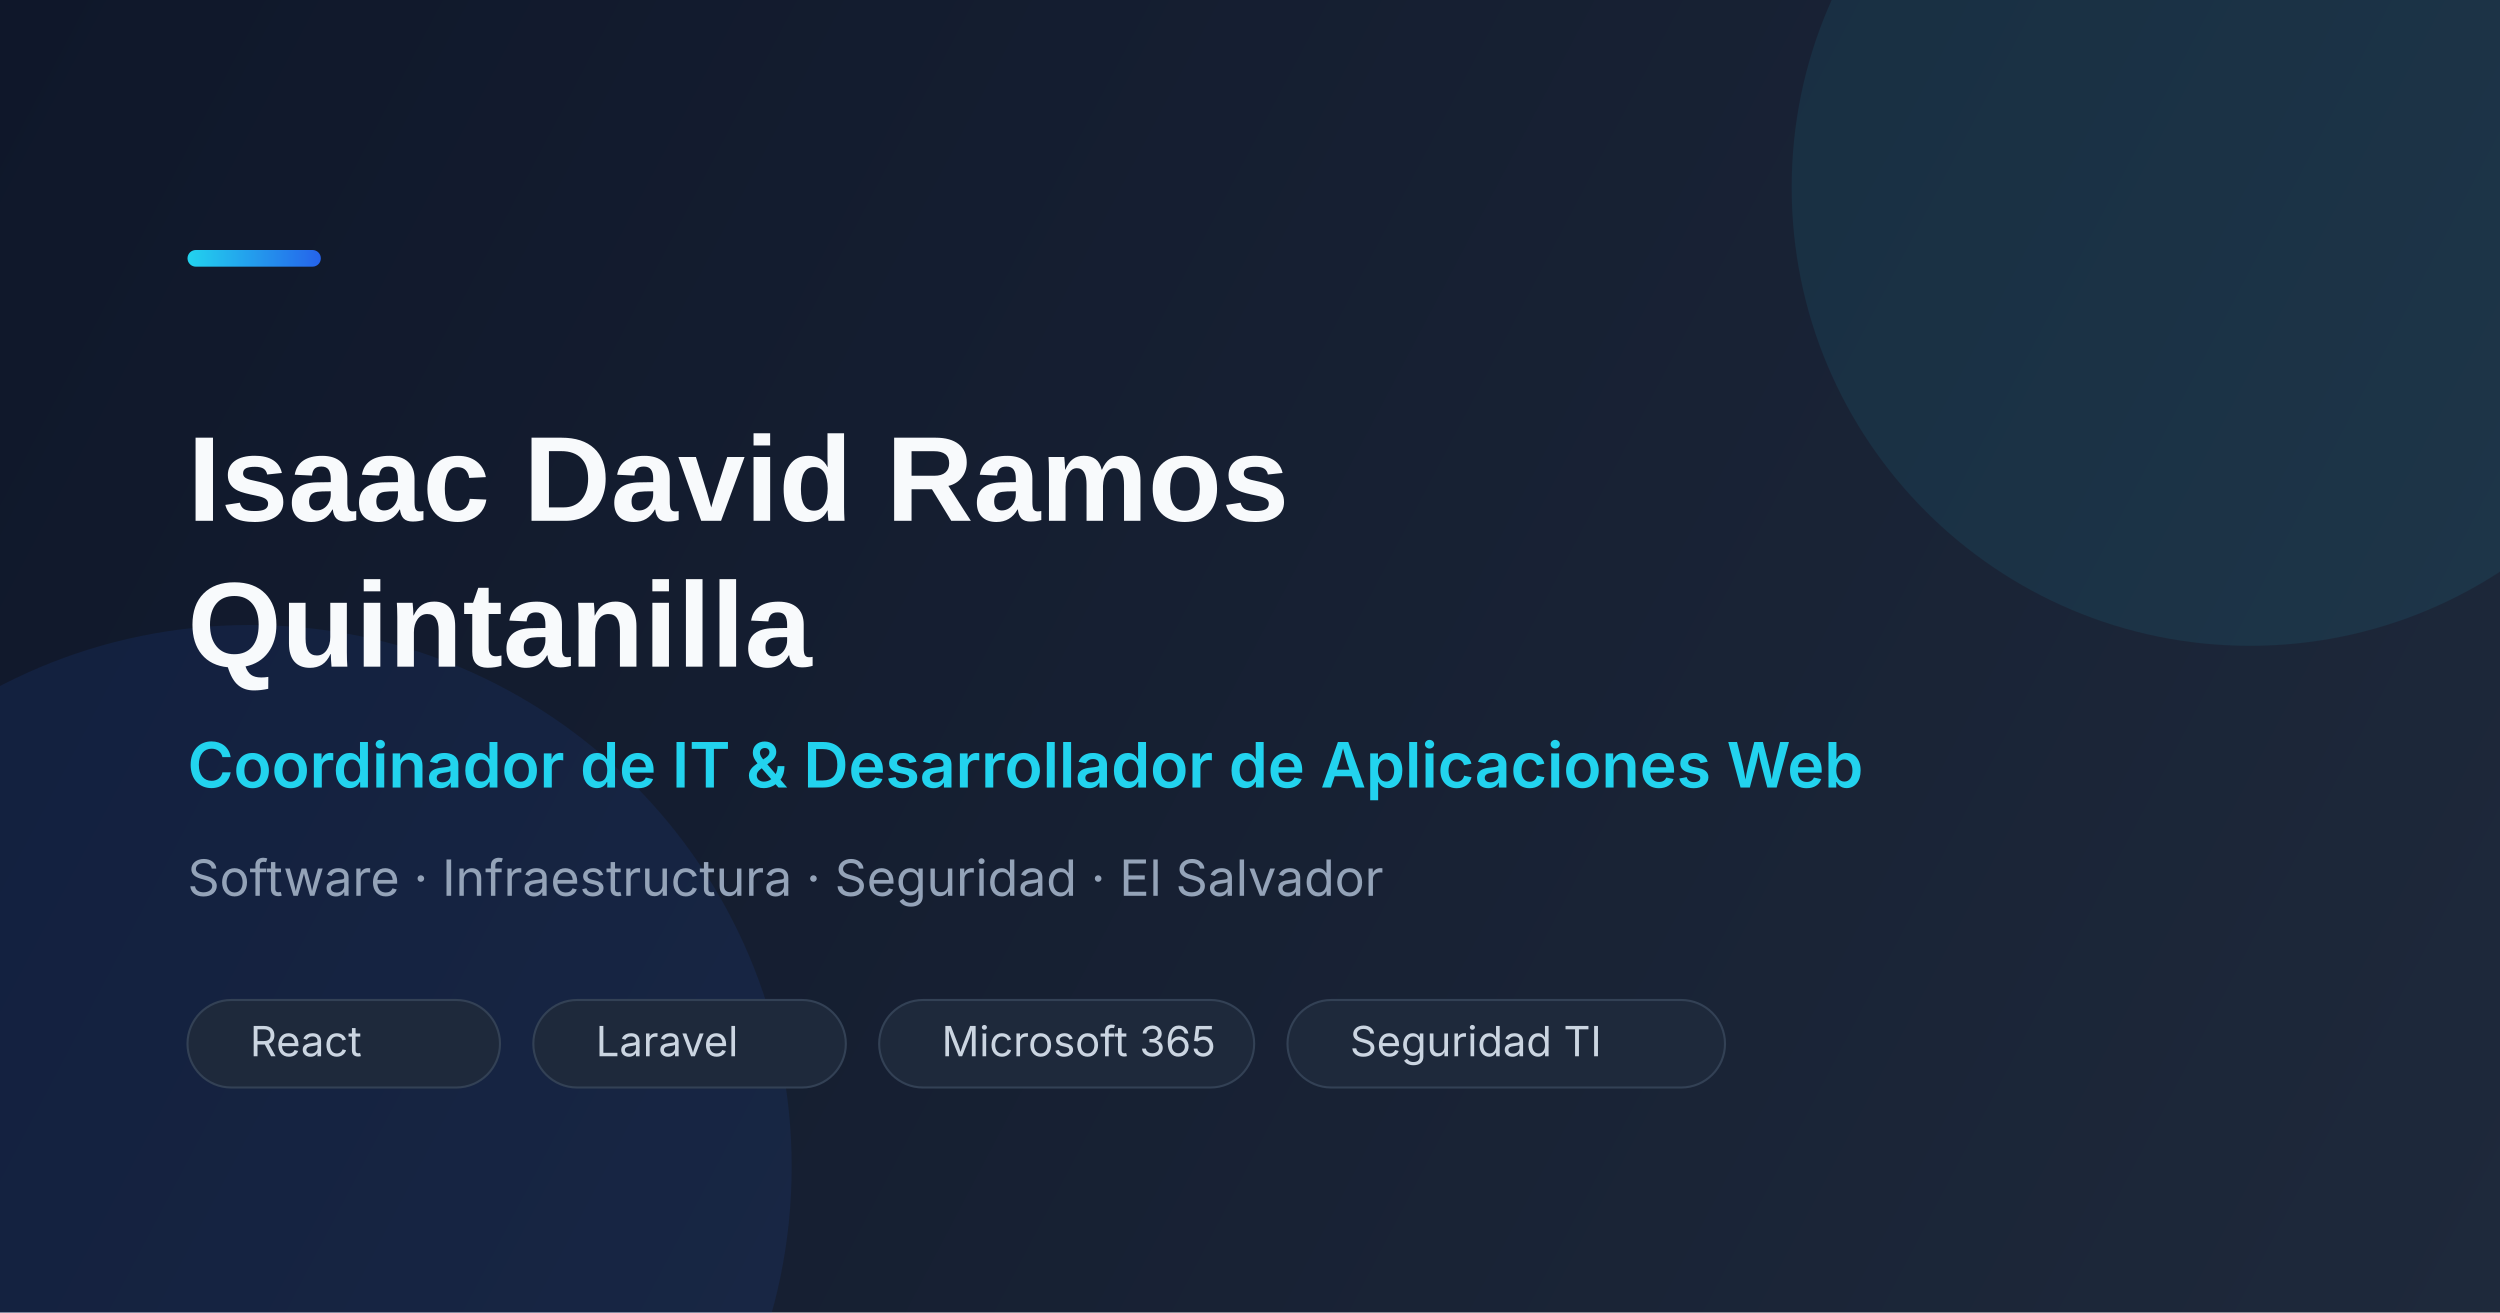
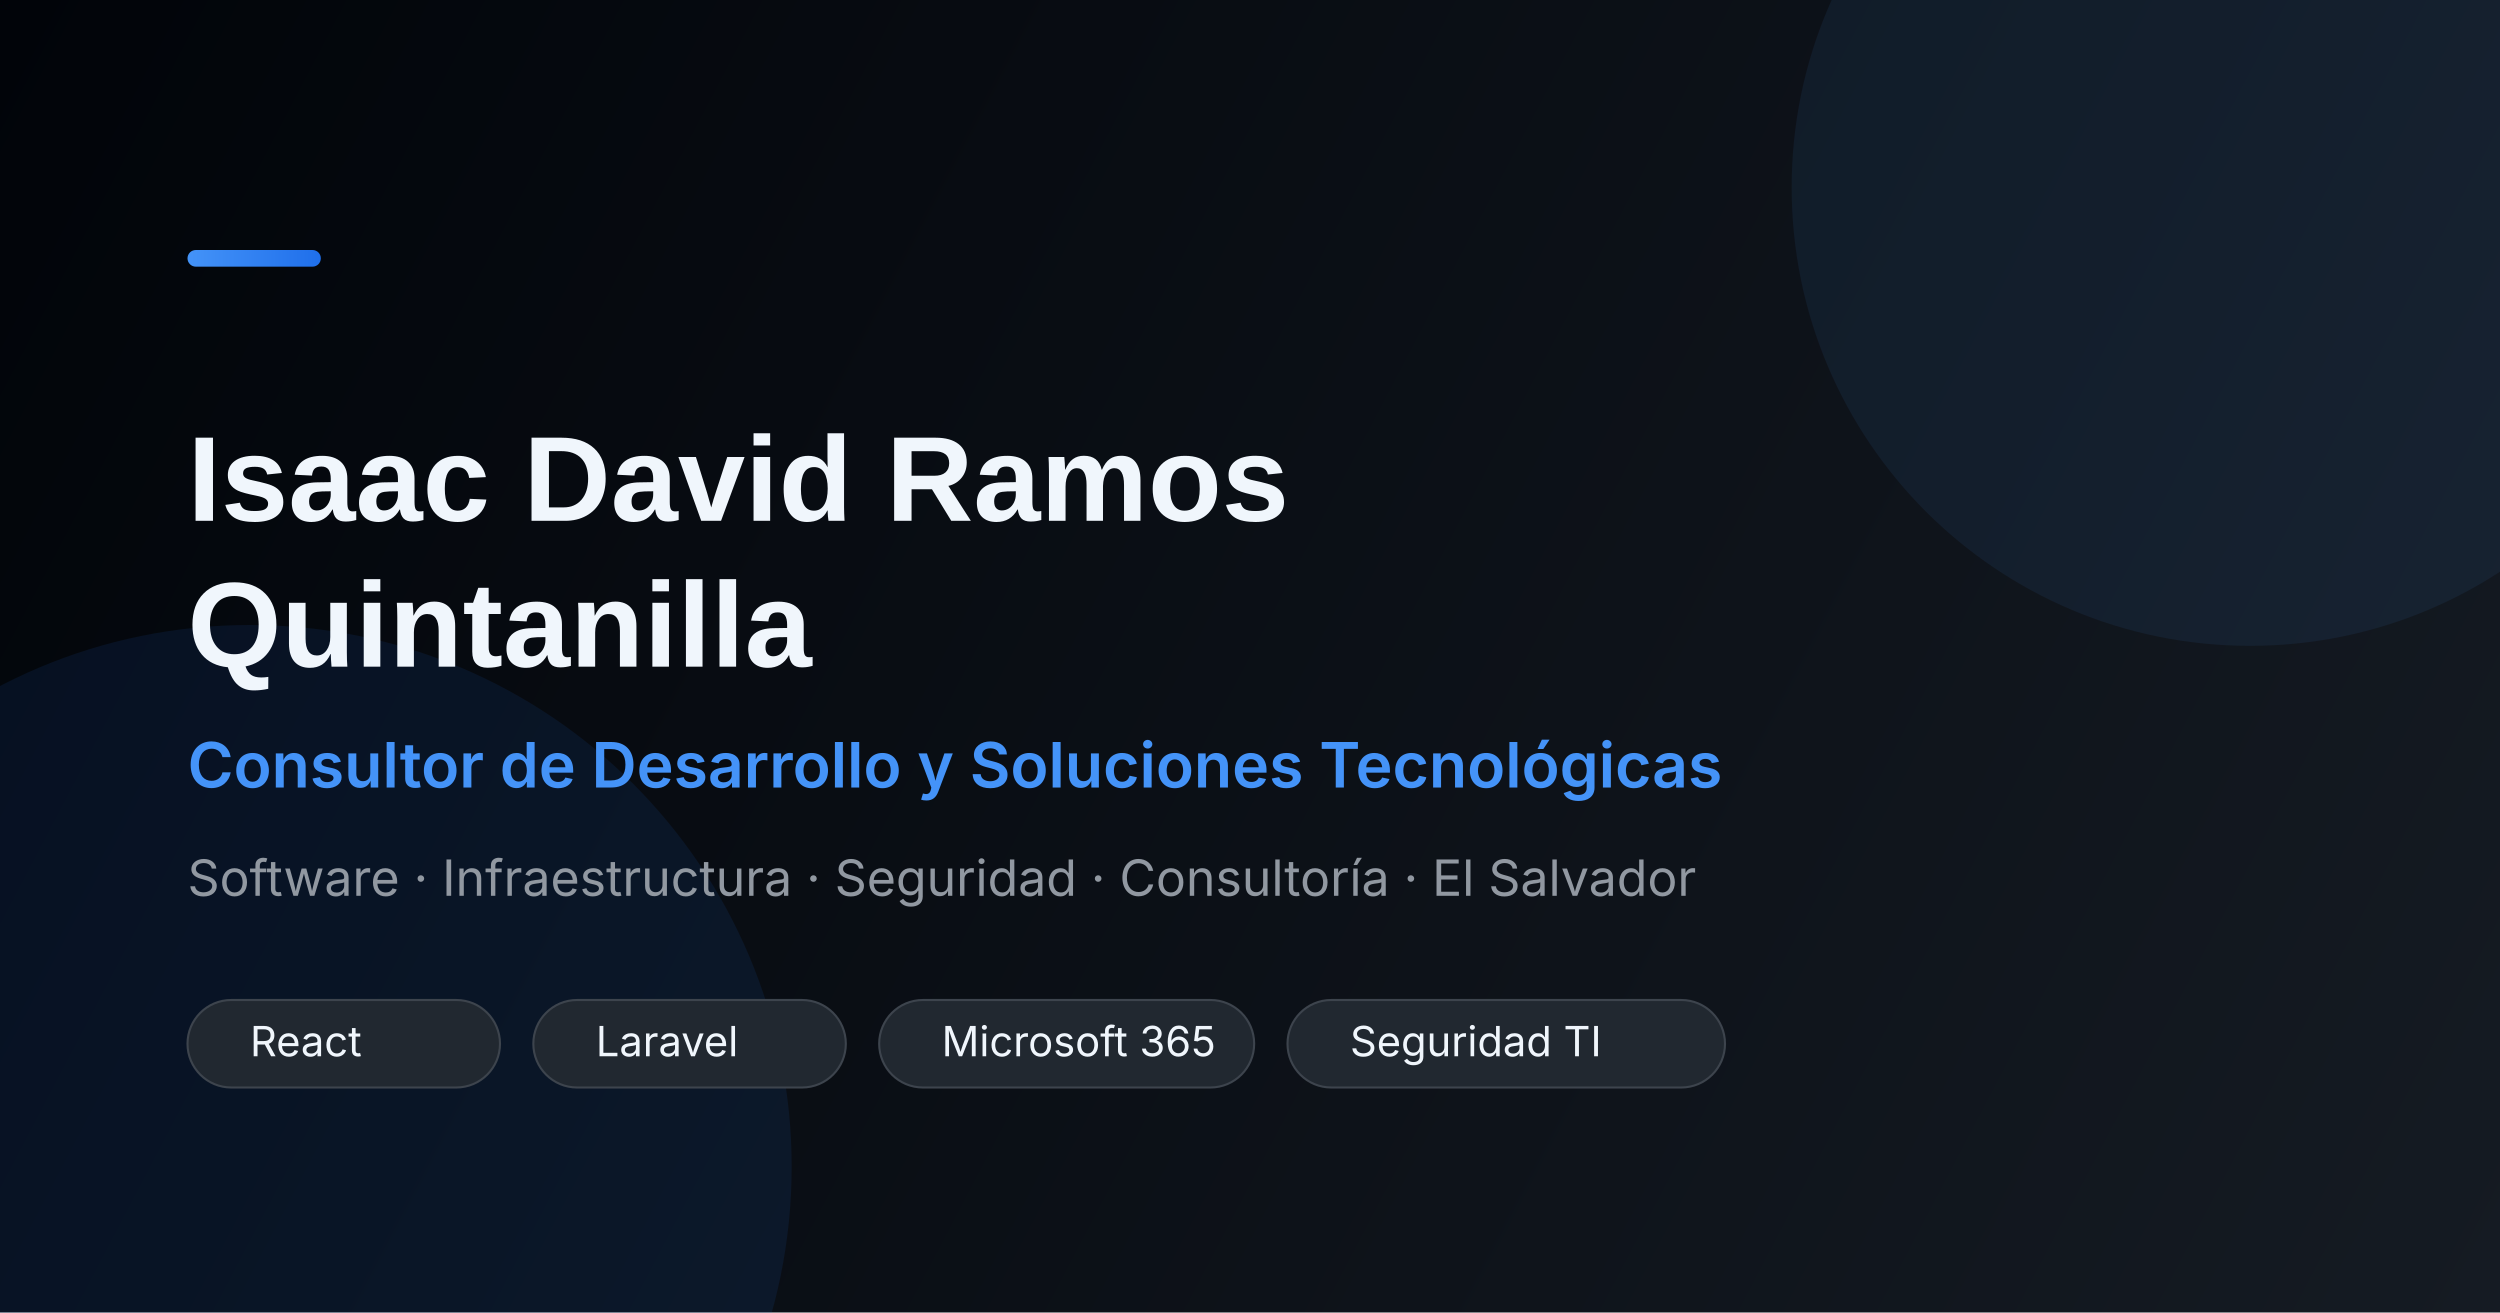
<svg xmlns="http://www.w3.org/2000/svg" viewBox="0 0 1200 630" width="1200" height="630">
  <defs>
    <linearGradient id="bg" x1="0" y1="0" x2="1200" y2="630" gradientUnits="userSpaceOnUse">
-       <stop offset="0" stop-color="#0f172a" />
-       <stop offset="1" stop-color="#1e293b" />
+       <stop offset="0" stop-color="#010409" />
+       <stop offset="1" stop-color="#151b23" />
    </linearGradient>
    <linearGradient id="accent" x1="0" y1="0" x2="1" y2="0">
-       <stop offset="0" stop-color="#22d3ee" />
-       <stop offset="1" stop-color="#2563eb" />
+       <stop offset="0" stop-color="#4493f8" />
+       <stop offset="1" stop-color="#1f6feb" />
    </linearGradient>
  </defs>
  <rect width="1200" height="630" fill="url(#bg)" />
-   <circle cx="1080" cy="90" r="220" fill="#22d3ee" opacity="0.08" />
-   <circle cx="120" cy="560" r="260" fill="#2563eb" opacity="0.10" />
+   <circle cx="1080" cy="90" r="220" fill="#4493f8" opacity="0.08" />
+   <circle cx="120" cy="560" r="260" fill="#1f6feb" opacity="0.10" />
  <rect x="90" y="120" width="64" height="8" rx="4" fill="url(#accent)" />
-   <text x="90" y="250" font-family="'Plus Jakarta Sans','Segoe UI',Arial,sans-serif" font-weight="800" font-size="58" fill="#f8fafc">Isaac David Ramos</text>
-   <text x="90" y="320" font-family="'Plus Jakarta Sans','Segoe UI',Arial,sans-serif" font-weight="800" font-size="58" fill="#f8fafc">Quintanilla</text>
-   <text x="90" y="378" font-family="Inter,'Segoe UI',Arial,sans-serif" font-weight="600" font-size="30" fill="#22d3ee">Coordinador de IT &amp; Desarrollador de Aplicaciones Web</text>
-   <text x="90" y="430" font-family="Inter,'Segoe UI',Arial,sans-serif" font-weight="400" font-size="24" fill="#94a3b8">Software · Infraestructura · Seguridad · El Salvador</text>
-   <g font-family="Inter,'Segoe UI',Arial,sans-serif" font-size="20" fill="#cbd5e1">
-     <rect x="90" y="480" width="150" height="42" rx="21" fill="#1e293b" stroke="#334155" />
+   <text x="90" y="250" font-family="'Plus Jakarta Sans','Segoe UI',Arial,sans-serif" font-weight="800" font-size="58" fill="#f0f6fc">Isaac David Ramos</text>
+   <text x="90" y="320" font-family="'Plus Jakarta Sans','Segoe UI',Arial,sans-serif" font-weight="800" font-size="58" fill="#f0f6fc">Quintanilla</text>
+   <text x="90" y="378" font-family="Inter,'Segoe UI',Arial,sans-serif" font-weight="600" font-size="30" fill="#4493f8">Consultor de Desarrollo y Soluciones Tecnológicas</text>
+   <text x="90" y="430" font-family="Inter,'Segoe UI',Arial,sans-serif" font-weight="400" font-size="24" fill="#9198a1">Software · Infraestructura · Seguridad · Consultoría · El Salvador</text>
+   <g font-family="Inter,'Segoe UI',Arial,sans-serif" font-size="20" fill="#f0f6fc">
+     <rect x="90" y="480" width="150" height="42" rx="21" fill="#212830" stroke="#3d444d" />
    <text x="120" y="507">React</text>
-     <rect x="256" y="480" width="150" height="42" rx="21" fill="#1e293b" stroke="#334155" />
+     <rect x="256" y="480" width="150" height="42" rx="21" fill="#212830" stroke="#3d444d" />
    <text x="286" y="507">Laravel</text>
-     <rect x="422" y="480" width="180" height="42" rx="21" fill="#1e293b" stroke="#334155" />
+     <rect x="422" y="480" width="180" height="42" rx="21" fill="#212830" stroke="#3d444d" />
    <text x="452" y="507">Microsoft 365</text>
-     <rect x="618" y="480" width="210" height="42" rx="21" fill="#1e293b" stroke="#334155" />
+     <rect x="618" y="480" width="210" height="42" rx="21" fill="#212830" stroke="#3d444d" />
    <text x="648" y="507">Seguridad TI</text>
  </g>
</svg>
